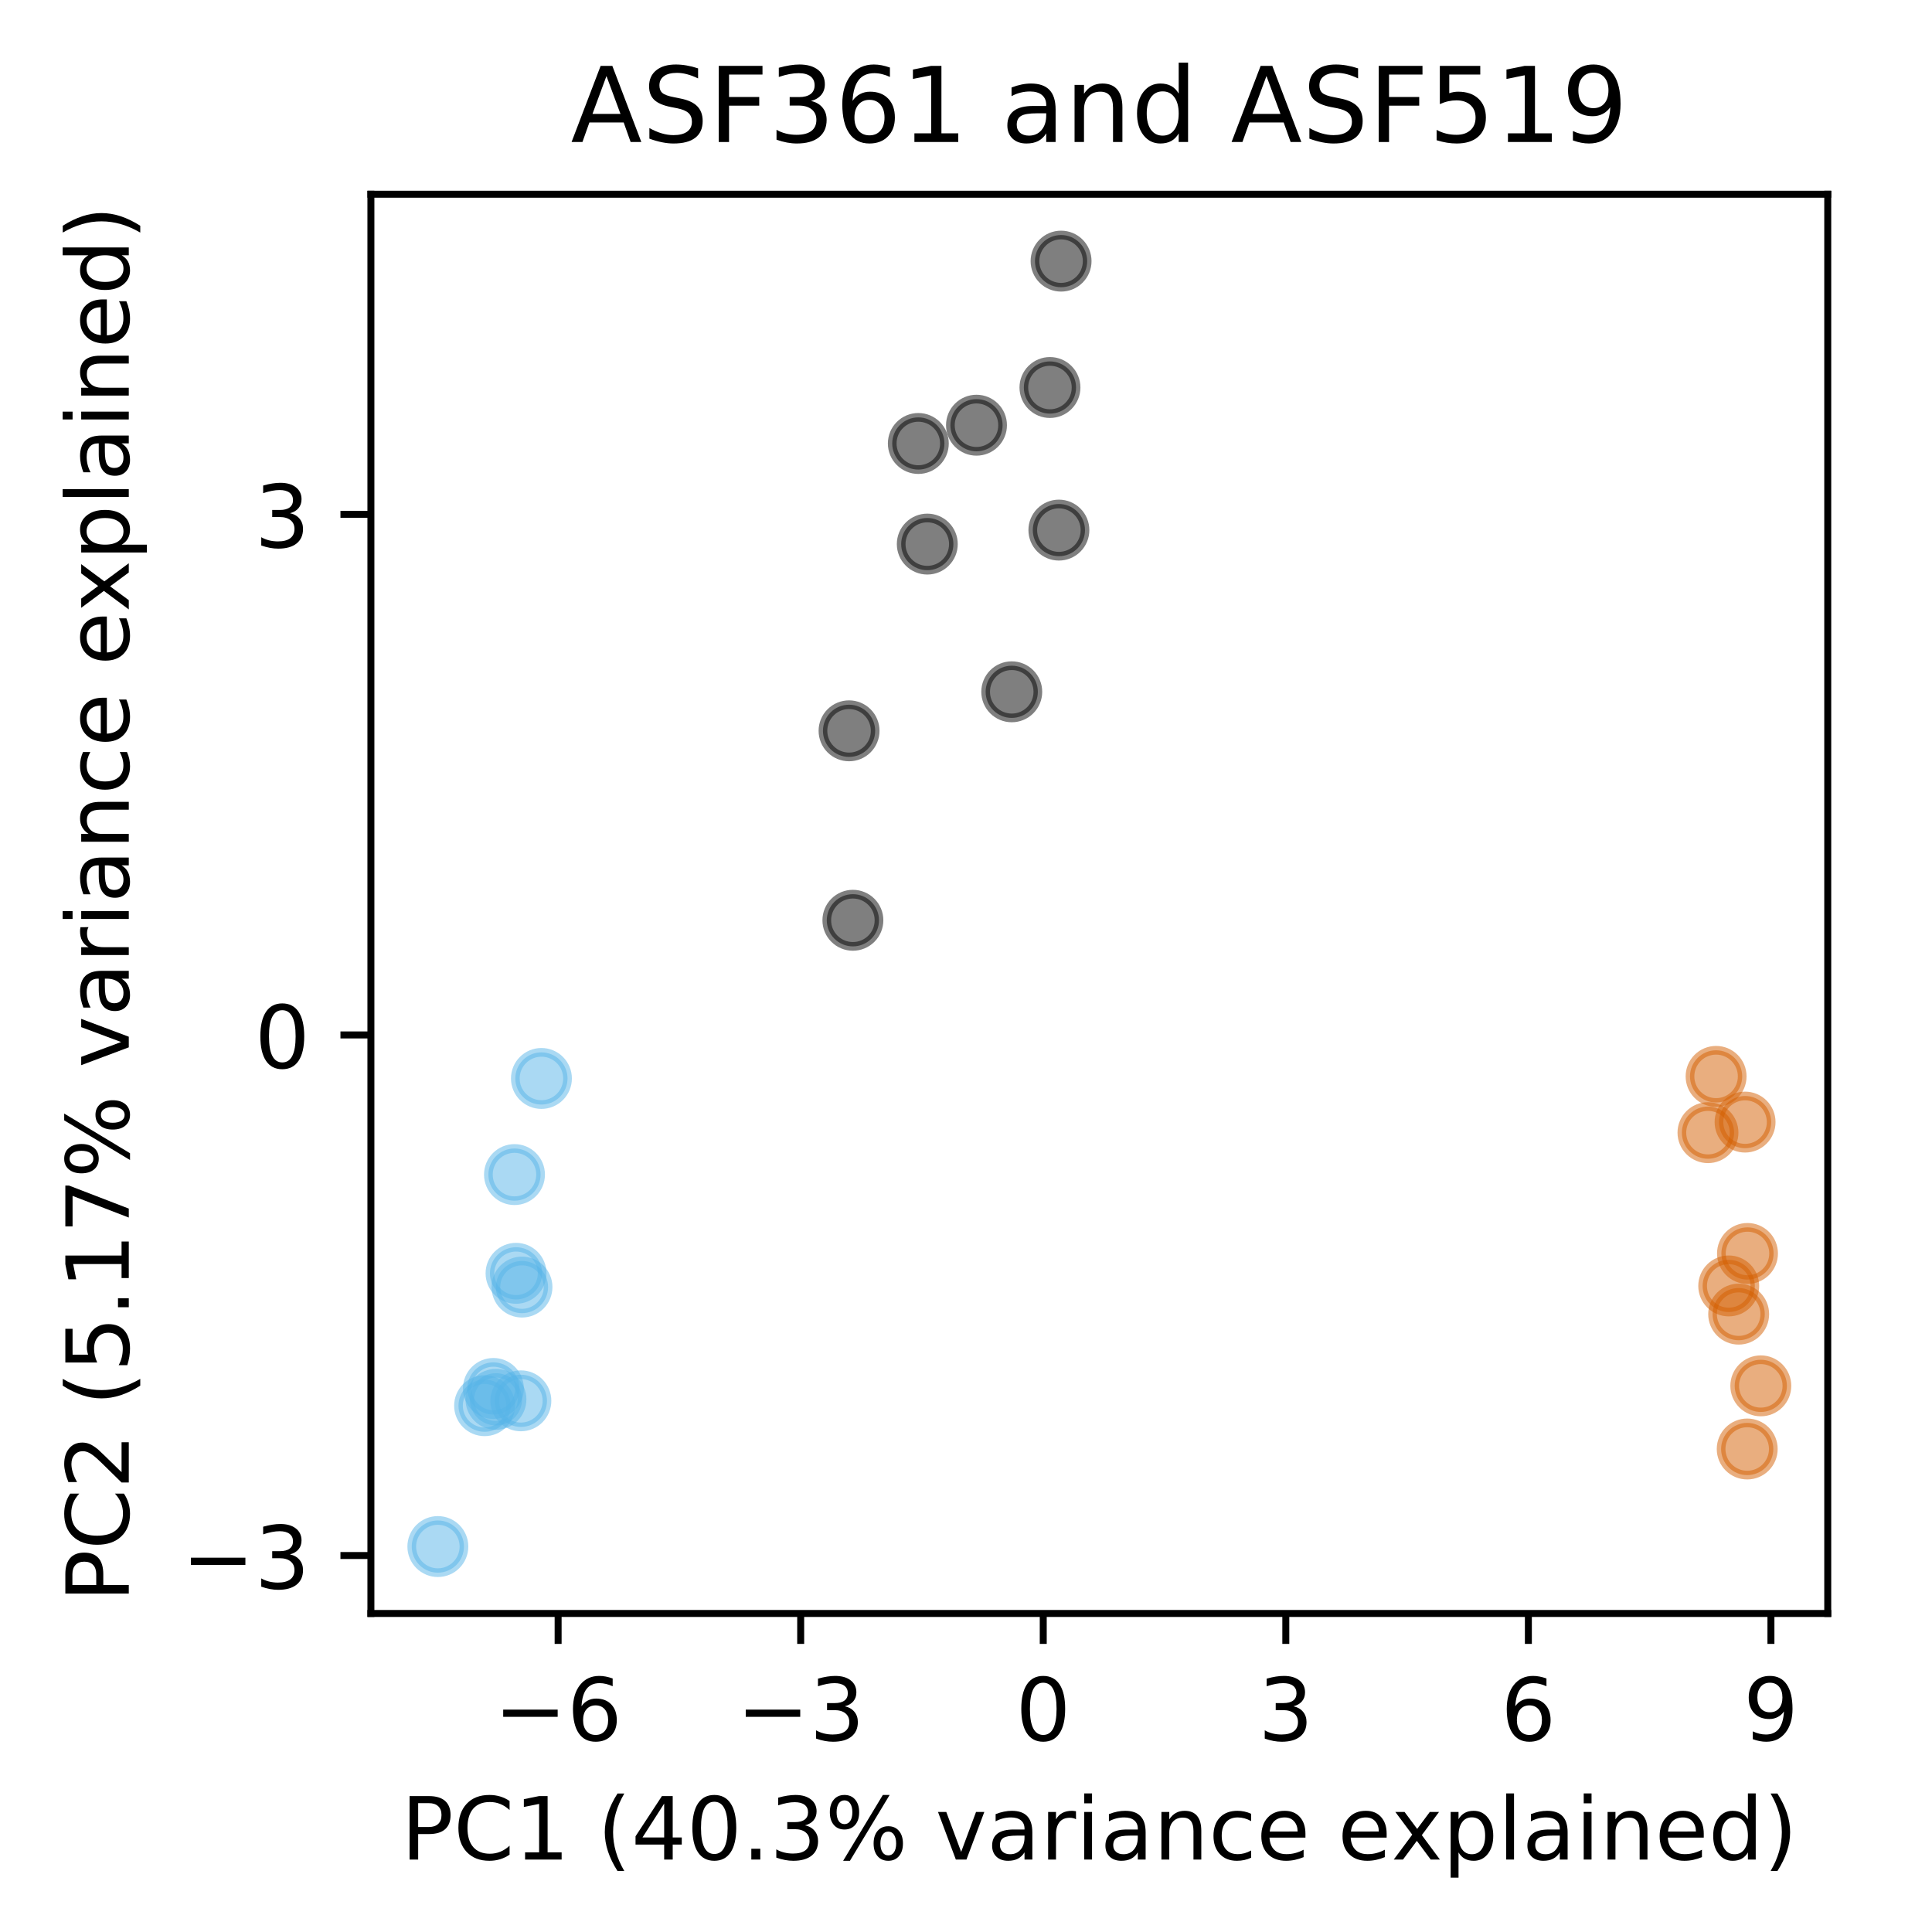
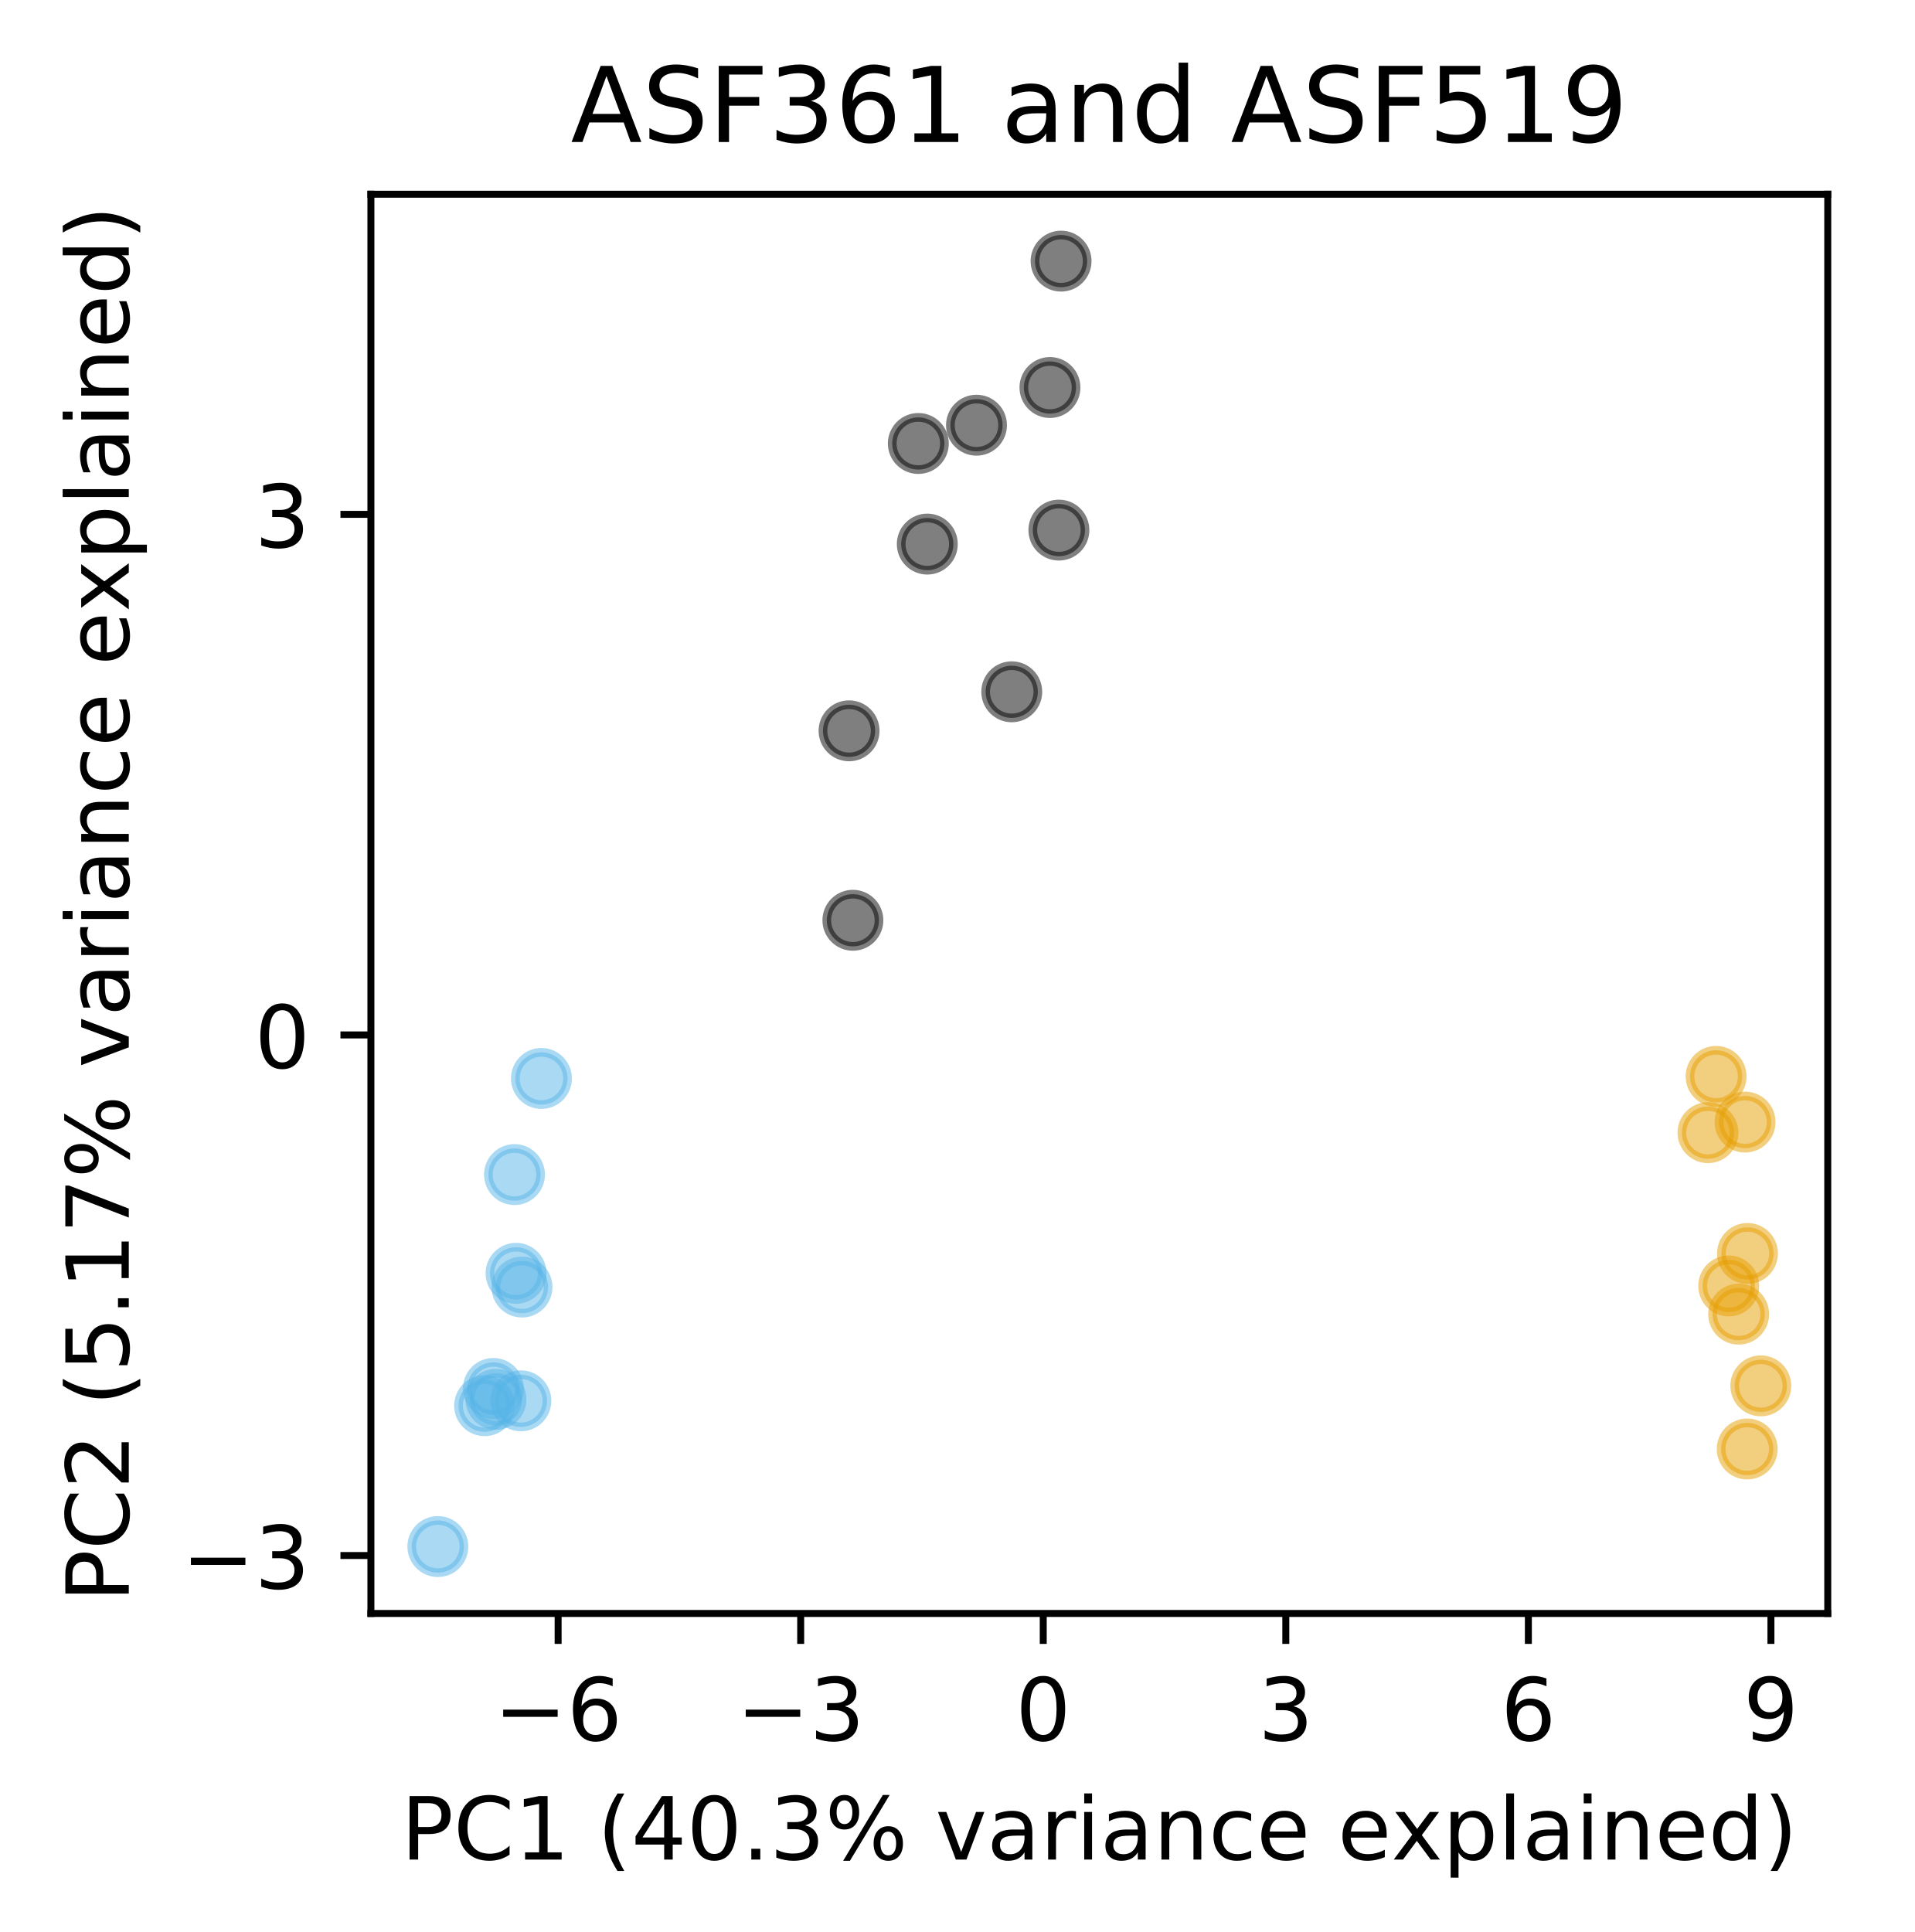
<svg xmlns="http://www.w3.org/2000/svg" xmlns:xlink="http://www.w3.org/1999/xlink" height="222pt" version="1.1" viewBox="0 0 220 222" width="220pt">
  <defs>
    <style type="text/css">
*{stroke-linecap:butt;stroke-linejoin:round;}
  </style>
  </defs>
  <g id="figure_1">
    <g id="patch_1">
      <path d="M 0 222.954  L 220.72 222.954  L 220.72 0  L 0 0  z " style="fill:#ffffff;" />
    </g>
    <g id="axes_1">
      <g id="patch_2">
        <path d="M 42.62 185.398  L 210.02 185.398  L 210.02 22.318  L 42.62 22.318  z " style="fill:#ffffff;" />
      </g>
      <g id="PathCollection_1">
        <defs>
-           <path d="M 0 3  C 0.796 3 1.559 2.684 2.121 2.121  C 2.684 1.559 3 0.796 3 0  C 3 -0.796 2.684 -1.559 2.121 -2.121  C 1.559 -2.684 0.796 -3 0 -3  C -0.796 -3 -1.559 -2.684 -2.121 -2.121  C -2.684 -1.559 -3 -0.796 -3 0  C -3 0.796 -2.684 1.559 -2.121 2.121  C -1.559 2.684 -0.796 3 0 3  z " id="C0_0_d2435acca8" />
+           <path d="M 0 3  C 0.796 3 1.559 2.684 2.121 2.121  C 2.684 1.559 3 0.796 3 0  C 3 -0.796 2.684 -1.559 2.121 -2.121  C 1.559 -2.684 0.796 -3 0 -3  C -0.796 -3 -1.559 -2.684 -2.121 -2.121  C -2.684 -1.559 -3 -0.796 -3 0  C -3 0.796 -2.684 1.559 -2.121 2.121  C -1.559 2.684 -0.796 3 0 3  z " id="C0_0_2eb6522d8c" />
        </defs>
-         <g clip-path="url(#pf83b87589d)">
-           <use style="fill:#56b4e9;fill-opacity:0.5;stroke:#56b4e9;stroke-opacity:0.5;" x="50.313" xlink:href="#C0_0_d2435acca8" y="177.71" />
-         </g>
-         <g clip-path="url(#pf83b87589d)">
-           <use style="fill:#d55e00;fill-opacity:0.5;stroke:#d55e00;stroke-opacity:0.5;" x="198.643" xlink:href="#C0_0_d2435acca8" y="147.762" />
-         </g>
-         <g clip-path="url(#pf83b87589d)">
-           <use style="fill:#d55e00;fill-opacity:0.5;stroke:#d55e00;stroke-opacity:0.5;" x="196.258" xlink:href="#C0_0_d2435acca8" y="130.15" />
-         </g>
-         <g clip-path="url(#pf83b87589d)">
-           <use style="fill-opacity:0.5;stroke:#000000;stroke-opacity:0.5;" x="106.552" xlink:href="#C0_0_d2435acca8" y="62.52" />
-         </g>
-         <g clip-path="url(#pf83b87589d)">
-           <use style="fill-opacity:0.5;stroke:#000000;stroke-opacity:0.5;" x="120.647" xlink:href="#C0_0_d2435acca8" y="44.528" />
-         </g>
-         <g clip-path="url(#pf83b87589d)">
-           <use style="fill:#56b4e9;fill-opacity:0.5;stroke:#56b4e9;stroke-opacity:0.5;" x="62.214" xlink:href="#C0_0_d2435acca8" y="123.922" />
-         </g>
-         <g clip-path="url(#pf83b87589d)">
-           <use style="fill:#56b4e9;fill-opacity:0.5;stroke:#56b4e9;stroke-opacity:0.5;" x="55.684" xlink:href="#C0_0_d2435acca8" y="161.523" />
-         </g>
-         <g clip-path="url(#pf83b87589d)">
-           <use style="fill-opacity:0.5;stroke:#000000;stroke-opacity:0.5;" x="112.205" xlink:href="#C0_0_d2435acca8" y="48.859" />
-         </g>
-         <g clip-path="url(#pf83b87589d)">
-           <use style="fill:#56b4e9;fill-opacity:0.5;stroke:#56b4e9;stroke-opacity:0.5;" x="56.696" xlink:href="#C0_0_d2435acca8" y="159.543" />
-         </g>
-         <g clip-path="url(#pf83b87589d)">
-           <use style="fill:#d55e00;fill-opacity:0.5;stroke:#d55e00;stroke-opacity:0.5;" x="200.521" xlink:href="#C0_0_d2435acca8" y="128.936" />
-         </g>
-         <g clip-path="url(#pf83b87589d)">
-           <use style="fill-opacity:0.5;stroke:#000000;stroke-opacity:0.5;" x="98.003" xlink:href="#C0_0_d2435acca8" y="105.746" />
-         </g>
-         <g clip-path="url(#pf83b87589d)">
-           <use style="fill-opacity:0.5;stroke:#000000;stroke-opacity:0.5;" x="97.563" xlink:href="#C0_0_d2435acca8" y="83.976" />
-         </g>
-         <g clip-path="url(#pf83b87589d)">
-           <use style="fill:#d55e00;fill-opacity:0.5;stroke:#d55e00;stroke-opacity:0.5;" x="202.328" xlink:href="#C0_0_d2435acca8" y="159.244" />
-         </g>
-         <g clip-path="url(#pf83b87589d)">
-           <use style="fill:#56b4e9;fill-opacity:0.5;stroke:#56b4e9;stroke-opacity:0.5;" x="59.852" xlink:href="#C0_0_d2435acca8" y="160.964" />
-         </g>
-         <g clip-path="url(#pf83b87589d)">
-           <use style="fill:#d55e00;fill-opacity:0.5;stroke:#d55e00;stroke-opacity:0.5;" x="199.785" xlink:href="#C0_0_d2435acca8" y="151.003" />
-         </g>
-         <g clip-path="url(#pf83b87589d)">
-           <use style="fill-opacity:0.5;stroke:#000000;stroke-opacity:0.5;" x="116.257" xlink:href="#C0_0_d2435acca8" y="79.493" />
-         </g>
-         <g clip-path="url(#pf83b87589d)">
-           <use style="fill:#56b4e9;fill-opacity:0.5;stroke:#56b4e9;stroke-opacity:0.5;" x="59.297" xlink:href="#C0_0_d2435acca8" y="146.313" />
-         </g>
-         <g clip-path="url(#pf83b87589d)">
-           <use style="fill:#d55e00;fill-opacity:0.5;stroke:#d55e00;stroke-opacity:0.5;" x="200.799" xlink:href="#C0_0_d2435acca8" y="144.032" />
-         </g>
-         <g clip-path="url(#pf83b87589d)">
-           <use style="fill:#56b4e9;fill-opacity:0.5;stroke:#56b4e9;stroke-opacity:0.5;" x="59.979" xlink:href="#C0_0_d2435acca8" y="147.893" />
-         </g>
-         <g clip-path="url(#pf83b87589d)">
-           <use style="fill:#d55e00;fill-opacity:0.5;stroke:#d55e00;stroke-opacity:0.5;" x="200.767" xlink:href="#C0_0_d2435acca8" y="166.5" />
-         </g>
-         <g clip-path="url(#pf83b87589d)">
-           <use style="fill:#56b4e9;fill-opacity:0.5;stroke:#56b4e9;stroke-opacity:0.5;" x="59.118" xlink:href="#C0_0_d2435acca8" y="134.968" />
-         </g>
-         <g clip-path="url(#pf83b87589d)">
-           <use style="fill-opacity:0.5;stroke:#000000;stroke-opacity:0.5;" x="121.674" xlink:href="#C0_0_d2435acca8" y="60.912" />
-         </g>
-         <g clip-path="url(#pf83b87589d)">
-           <use style="fill:#56b4e9;fill-opacity:0.5;stroke:#56b4e9;stroke-opacity:0.5;" x="56.989" xlink:href="#C0_0_d2435acca8" y="160.793" />
-         </g>
-         <g clip-path="url(#pf83b87589d)">
-           <use style="fill-opacity:0.5;stroke:#000000;stroke-opacity:0.5;" x="105.522" xlink:href="#C0_0_d2435acca8" y="50.959" />
-         </g>
-         <g clip-path="url(#pf83b87589d)">
-           <use style="fill-opacity:0.5;stroke:#000000;stroke-opacity:0.5;" x="121.925" xlink:href="#C0_0_d2435acca8" y="30.006" />
-         </g>
-         <g clip-path="url(#pf83b87589d)">
-           <use style="fill:#d55e00;fill-opacity:0.5;stroke:#d55e00;stroke-opacity:0.5;" x="197.191" xlink:href="#C0_0_d2435acca8" y="123.684" />
+         <g clip-path="url(#p1b3d64ef85)">
+           <use style="fill:#56b4e9;fill-opacity:0.5;stroke:#56b4e9;stroke-opacity:0.5;" x="50.313" xlink:href="#C0_0_2eb6522d8c" y="177.71" />
+         </g>
+         <g clip-path="url(#p1b3d64ef85)">
+           <use style="fill:#e69f00;fill-opacity:0.5;stroke:#e69f00;stroke-opacity:0.5;" x="198.643" xlink:href="#C0_0_2eb6522d8c" y="147.762" />
+         </g>
+         <g clip-path="url(#p1b3d64ef85)">
+           <use style="fill:#e69f00;fill-opacity:0.5;stroke:#e69f00;stroke-opacity:0.5;" x="196.258" xlink:href="#C0_0_2eb6522d8c" y="130.15" />
+         </g>
+         <g clip-path="url(#p1b3d64ef85)">
+           <use style="fill-opacity:0.5;stroke:#000000;stroke-opacity:0.5;" x="106.552" xlink:href="#C0_0_2eb6522d8c" y="62.52" />
+         </g>
+         <g clip-path="url(#p1b3d64ef85)">
+           <use style="fill-opacity:0.5;stroke:#000000;stroke-opacity:0.5;" x="120.647" xlink:href="#C0_0_2eb6522d8c" y="44.528" />
+         </g>
+         <g clip-path="url(#p1b3d64ef85)">
+           <use style="fill:#56b4e9;fill-opacity:0.5;stroke:#56b4e9;stroke-opacity:0.5;" x="62.214" xlink:href="#C0_0_2eb6522d8c" y="123.922" />
+         </g>
+         <g clip-path="url(#p1b3d64ef85)">
+           <use style="fill:#56b4e9;fill-opacity:0.5;stroke:#56b4e9;stroke-opacity:0.5;" x="55.684" xlink:href="#C0_0_2eb6522d8c" y="161.523" />
+         </g>
+         <g clip-path="url(#p1b3d64ef85)">
+           <use style="fill-opacity:0.5;stroke:#000000;stroke-opacity:0.5;" x="112.205" xlink:href="#C0_0_2eb6522d8c" y="48.859" />
+         </g>
+         <g clip-path="url(#p1b3d64ef85)">
+           <use style="fill:#56b4e9;fill-opacity:0.5;stroke:#56b4e9;stroke-opacity:0.5;" x="56.696" xlink:href="#C0_0_2eb6522d8c" y="159.543" />
+         </g>
+         <g clip-path="url(#p1b3d64ef85)">
+           <use style="fill:#e69f00;fill-opacity:0.5;stroke:#e69f00;stroke-opacity:0.5;" x="200.521" xlink:href="#C0_0_2eb6522d8c" y="128.936" />
+         </g>
+         <g clip-path="url(#p1b3d64ef85)">
+           <use style="fill-opacity:0.5;stroke:#000000;stroke-opacity:0.5;" x="98.003" xlink:href="#C0_0_2eb6522d8c" y="105.746" />
+         </g>
+         <g clip-path="url(#p1b3d64ef85)">
+           <use style="fill-opacity:0.5;stroke:#000000;stroke-opacity:0.5;" x="97.563" xlink:href="#C0_0_2eb6522d8c" y="83.976" />
+         </g>
+         <g clip-path="url(#p1b3d64ef85)">
+           <use style="fill:#e69f00;fill-opacity:0.5;stroke:#e69f00;stroke-opacity:0.5;" x="202.328" xlink:href="#C0_0_2eb6522d8c" y="159.244" />
+         </g>
+         <g clip-path="url(#p1b3d64ef85)">
+           <use style="fill:#56b4e9;fill-opacity:0.5;stroke:#56b4e9;stroke-opacity:0.5;" x="59.852" xlink:href="#C0_0_2eb6522d8c" y="160.964" />
+         </g>
+         <g clip-path="url(#p1b3d64ef85)">
+           <use style="fill:#e69f00;fill-opacity:0.5;stroke:#e69f00;stroke-opacity:0.5;" x="199.785" xlink:href="#C0_0_2eb6522d8c" y="151.003" />
+         </g>
+         <g clip-path="url(#p1b3d64ef85)">
+           <use style="fill-opacity:0.5;stroke:#000000;stroke-opacity:0.5;" x="116.257" xlink:href="#C0_0_2eb6522d8c" y="79.493" />
+         </g>
+         <g clip-path="url(#p1b3d64ef85)">
+           <use style="fill:#56b4e9;fill-opacity:0.5;stroke:#56b4e9;stroke-opacity:0.5;" x="59.297" xlink:href="#C0_0_2eb6522d8c" y="146.313" />
+         </g>
+         <g clip-path="url(#p1b3d64ef85)">
+           <use style="fill:#e69f00;fill-opacity:0.5;stroke:#e69f00;stroke-opacity:0.5;" x="200.799" xlink:href="#C0_0_2eb6522d8c" y="144.032" />
+         </g>
+         <g clip-path="url(#p1b3d64ef85)">
+           <use style="fill:#56b4e9;fill-opacity:0.5;stroke:#56b4e9;stroke-opacity:0.5;" x="59.979" xlink:href="#C0_0_2eb6522d8c" y="147.893" />
+         </g>
+         <g clip-path="url(#p1b3d64ef85)">
+           <use style="fill:#e69f00;fill-opacity:0.5;stroke:#e69f00;stroke-opacity:0.5;" x="200.767" xlink:href="#C0_0_2eb6522d8c" y="166.5" />
+         </g>
+         <g clip-path="url(#p1b3d64ef85)">
+           <use style="fill:#56b4e9;fill-opacity:0.5;stroke:#56b4e9;stroke-opacity:0.5;" x="59.118" xlink:href="#C0_0_2eb6522d8c" y="134.968" />
+         </g>
+         <g clip-path="url(#p1b3d64ef85)">
+           <use style="fill-opacity:0.5;stroke:#000000;stroke-opacity:0.5;" x="121.674" xlink:href="#C0_0_2eb6522d8c" y="60.912" />
+         </g>
+         <g clip-path="url(#p1b3d64ef85)">
+           <use style="fill:#56b4e9;fill-opacity:0.5;stroke:#56b4e9;stroke-opacity:0.5;" x="56.989" xlink:href="#C0_0_2eb6522d8c" y="160.793" />
+         </g>
+         <g clip-path="url(#p1b3d64ef85)">
+           <use style="fill-opacity:0.5;stroke:#000000;stroke-opacity:0.5;" x="105.522" xlink:href="#C0_0_2eb6522d8c" y="50.959" />
+         </g>
+         <g clip-path="url(#p1b3d64ef85)">
+           <use style="fill-opacity:0.5;stroke:#000000;stroke-opacity:0.5;" x="121.925" xlink:href="#C0_0_2eb6522d8c" y="30.006" />
+         </g>
+         <g clip-path="url(#p1b3d64ef85)">
+           <use style="fill:#e69f00;fill-opacity:0.5;stroke:#e69f00;stroke-opacity:0.5;" x="197.191" xlink:href="#C0_0_2eb6522d8c" y="123.684" />
        </g>
      </g>
      <g id="matplotlib.axis_1">
        <g id="xtick_1">
          <g id="line2d_1">
            <defs>
-               <path d="M 0 0  L 0 3.5  " id="m0d11c0dd01" style="stroke:#000000;stroke-width:0.8;" />
-             </defs>
-             <g>
-               <use style="stroke:#000000;stroke-width:0.8;" x="64.132" xlink:href="#m0d11c0dd01" y="185.398" />
+               <path d="M 0 0  L 0 3.5  " id="mc179b137c0" style="stroke:#000000;stroke-width:0.8;" />
+             </defs>
+             <g>
+               <use style="stroke:#000000;stroke-width:0.8;" x="64.132" xlink:href="#mc179b137c0" y="185.398" />
            </g>
          </g>
          <g id="text_1">
            <defs>
              <path d="M 10.594 35.5  L 73.188 35.5  L 73.188 27.203  L 10.594 27.203  z " id="DejaVuSans-2212" />
              <path d="M 33.016 40.375  Q 26.375 40.375 22.484 35.828  Q 18.609 31.297 18.609 23.391  Q 18.609 15.531 22.484 10.953  Q 26.375 6.391 33.016 6.391  Q 39.656 6.391 43.531 10.953  Q 47.406 15.531 47.406 23.391  Q 47.406 31.297 43.531 35.828  Q 39.656 40.375 33.016 40.375  z M 52.594 71.297  L 52.594 62.312  Q 48.875 64.062 45.094 64.984  Q 41.312 65.922 37.594 65.922  Q 27.828 65.922 22.672 59.328  Q 17.531 52.734 16.797 39.406  Q 19.672 43.656 24.016 45.922  Q 28.375 48.188 33.594 48.188  Q 44.578 48.188 50.953 41.516  Q 57.328 34.859 57.328 23.391  Q 57.328 12.156 50.688 5.359  Q 44.047 -1.422 33.016 -1.422  Q 20.359 -1.422 13.672 8.266  Q 6.984 17.969 6.984 36.375  Q 6.984 53.656 15.188 63.938  Q 23.391 74.219 37.203 74.219  Q 40.922 74.219 44.703 73.484  Q 48.484 72.75 52.594 71.297  z " id="DejaVuSans-36" />
            </defs>
            <g transform="translate(56.76103 199.9966)scale(0.1 -0.1)">
              <use xlink:href="#DejaVuSans-2212" />
              <use x="83.789" xlink:href="#DejaVuSans-36" />
            </g>
          </g>
        </g>
        <g id="xtick_2">
          <g id="line2d_2">
            <g>
-               <use style="stroke:#000000;stroke-width:0.8;" x="92.004" xlink:href="#m0d11c0dd01" y="185.398" />
+               <use style="stroke:#000000;stroke-width:0.8;" x="92.004" xlink:href="#mc179b137c0" y="185.398" />
            </g>
          </g>
          <g id="text_2">
            <defs>
              <path d="M 40.578 39.312  Q 47.656 37.797 51.625 33  Q 55.609 28.219 55.609 21.188  Q 55.609 10.406 48.188 4.484  Q 40.766 -1.422 27.094 -1.422  Q 22.516 -1.422 17.656 -0.516  Q 12.797 0.391 7.625 2.203  L 7.625 11.719  Q 11.719 9.328 16.594 8.109  Q 21.484 6.891 26.812 6.891  Q 36.078 6.891 40.938 10.547  Q 45.797 14.203 45.797 21.188  Q 45.797 27.641 41.281 31.266  Q 36.766 34.906 28.719 34.906  L 20.219 34.906  L 20.219 43.016  L 29.109 43.016  Q 36.375 43.016 40.234 45.922  Q 44.094 48.828 44.094 54.297  Q 44.094 59.906 40.109 62.906  Q 36.141 65.922 28.719 65.922  Q 24.656 65.922 20.016 65.031  Q 15.375 64.156 9.812 62.312  L 9.812 71.094  Q 15.438 72.656 20.344 73.438  Q 25.25 74.219 29.594 74.219  Q 40.828 74.219 47.359 69.109  Q 53.906 64.016 53.906 55.328  Q 53.906 49.266 50.438 45.094  Q 46.969 40.922 40.578 39.312  z " id="DejaVuSans-33" />
            </defs>
            <g transform="translate(84.63307 199.9966)scale(0.1 -0.1)">
              <use xlink:href="#DejaVuSans-2212" />
              <use x="83.789" xlink:href="#DejaVuSans-33" />
            </g>
          </g>
        </g>
        <g id="xtick_3">
          <g id="line2d_3">
            <g>
-               <use style="stroke:#000000;stroke-width:0.8;" x="119.876" xlink:href="#m0d11c0dd01" y="185.398" />
+               <use style="stroke:#000000;stroke-width:0.8;" x="119.876" xlink:href="#mc179b137c0" y="185.398" />
            </g>
          </g>
          <g id="text_3">
            <defs>
              <path d="M 31.781 66.406  Q 24.172 66.406 20.328 58.906  Q 16.5 51.422 16.5 36.375  Q 16.5 21.391 20.328 13.891  Q 24.172 6.391 31.781 6.391  Q 39.453 6.391 43.281 13.891  Q 47.125 21.391 47.125 36.375  Q 47.125 51.422 43.281 58.906  Q 39.453 66.406 31.781 66.406  z M 31.781 74.219  Q 44.047 74.219 50.516 64.516  Q 56.984 54.828 56.984 36.375  Q 56.984 17.969 50.516 8.266  Q 44.047 -1.422 31.781 -1.422  Q 19.531 -1.422 13.062 8.266  Q 6.594 17.969 6.594 36.375  Q 6.594 54.828 13.062 64.516  Q 19.531 74.219 31.781 74.219  z " id="DejaVuSans-30" />
            </defs>
            <g transform="translate(116.695 199.9966)scale(0.1 -0.1)">
              <use xlink:href="#DejaVuSans-30" />
            </g>
          </g>
        </g>
        <g id="xtick_4">
          <g id="line2d_4">
            <g>
-               <use style="stroke:#000000;stroke-width:0.8;" x="147.748" xlink:href="#m0d11c0dd01" y="185.398" />
+               <use style="stroke:#000000;stroke-width:0.8;" x="147.748" xlink:href="#mc179b137c0" y="185.398" />
            </g>
          </g>
          <g id="text_4">
            <g transform="translate(144.567 199.9966)scale(0.1 -0.1)">
              <use xlink:href="#DejaVuSans-33" />
            </g>
          </g>
        </g>
        <g id="xtick_5">
          <g id="line2d_5">
            <g>
-               <use style="stroke:#000000;stroke-width:0.8;" x="175.62" xlink:href="#m0d11c0dd01" y="185.398" />
+               <use style="stroke:#000000;stroke-width:0.8;" x="175.62" xlink:href="#mc179b137c0" y="185.398" />
            </g>
          </g>
          <g id="text_5">
            <g transform="translate(172.439 199.9966)scale(0.1 -0.1)">
              <use xlink:href="#DejaVuSans-36" />
            </g>
          </g>
        </g>
        <g id="xtick_6">
          <g id="line2d_6">
            <g>
-               <use style="stroke:#000000;stroke-width:0.8;" x="203.492" xlink:href="#m0d11c0dd01" y="185.398" />
+               <use style="stroke:#000000;stroke-width:0.8;" x="203.492" xlink:href="#mc179b137c0" y="185.398" />
            </g>
          </g>
          <g id="text_6">
            <defs>
              <path d="M 10.984 1.516  L 10.984 10.5  Q 14.703 8.734 18.5 7.812  Q 22.312 6.891 25.984 6.891  Q 35.75 6.891 40.891 13.453  Q 46.047 20.016 46.781 33.406  Q 43.953 29.203 39.594 26.953  Q 35.25 24.703 29.984 24.703  Q 19.047 24.703 12.672 31.312  Q 6.297 37.938 6.297 49.422  Q 6.297 60.641 12.938 67.422  Q 19.578 74.219 30.609 74.219  Q 43.266 74.219 49.922 64.516  Q 56.594 54.828 56.594 36.375  Q 56.594 19.141 48.406 8.859  Q 40.234 -1.422 26.422 -1.422  Q 22.703 -1.422 18.891 -0.688  Q 15.094 0.047 10.984 1.516  z M 30.609 32.422  Q 37.25 32.422 41.125 36.953  Q 45.016 41.5 45.016 49.422  Q 45.016 57.281 41.125 61.844  Q 37.25 66.406 30.609 66.406  Q 23.969 66.406 20.094 61.844  Q 16.219 57.281 16.219 49.422  Q 16.219 41.5 20.094 36.953  Q 23.969 32.422 30.609 32.422  z " id="DejaVuSans-39" />
            </defs>
            <g transform="translate(200.3111 199.9966)scale(0.1 -0.1)">
              <use xlink:href="#DejaVuSans-39" />
            </g>
          </g>
        </g>
        <g id="text_7">
          <defs>
            <path d="M 19.672 64.797  L 19.672 37.406  L 32.078 37.406  Q 38.969 37.406 42.719 40.969  Q 46.484 44.531 46.484 51.125  Q 46.484 57.672 42.719 61.234  Q 38.969 64.797 32.078 64.797  z M 9.812 72.906  L 32.078 72.906  Q 44.344 72.906 50.609 67.359  Q 56.891 61.812 56.891 51.125  Q 56.891 40.328 50.609 34.812  Q 44.344 29.297 32.078 29.297  L 19.672 29.297  L 19.672 0  L 9.812 0  z " id="DejaVuSans-50" />
            <path d="M 64.406 67.281  L 64.406 56.891  Q 59.422 61.531 53.781 63.812  Q 48.141 66.109 41.797 66.109  Q 29.297 66.109 22.656 58.469  Q 16.016 50.828 16.016 36.375  Q 16.016 21.969 22.656 14.328  Q 29.297 6.688 41.797 6.688  Q 48.141 6.688 53.781 8.984  Q 59.422 11.281 64.406 15.922  L 64.406 5.609  Q 59.234 2.094 53.438 0.328  Q 47.656 -1.422 41.219 -1.422  Q 24.656 -1.422 15.125 8.703  Q 5.609 18.844 5.609 36.375  Q 5.609 53.953 15.125 64.078  Q 24.656 74.219 41.219 74.219  Q 47.75 74.219 53.531 72.484  Q 59.328 70.75 64.406 67.281  z " id="DejaVuSans-43" />
            <path d="M 12.406 8.297  L 28.516 8.297  L 28.516 63.922  L 10.984 60.406  L 10.984 69.391  L 28.422 72.906  L 38.281 72.906  L 38.281 8.297  L 54.391 8.297  L 54.391 0  L 12.406 0  z " id="DejaVuSans-31" />
            <path id="DejaVuSans-20" />
            <path d="M 31 75.875  Q 24.469 64.656 21.281 53.656  Q 18.109 42.672 18.109 31.391  Q 18.109 20.125 21.312 9.062  Q 24.516 -2 31 -13.188  L 23.188 -13.188  Q 15.875 -1.703 12.234 9.375  Q 8.594 20.453 8.594 31.391  Q 8.594 42.281 12.203 53.312  Q 15.828 64.359 23.188 75.875  z " id="DejaVuSans-28" />
            <path d="M 37.797 64.312  L 12.891 25.391  L 37.797 25.391  z M 35.203 72.906  L 47.609 72.906  L 47.609 25.391  L 58.016 25.391  L 58.016 17.188  L 47.609 17.188  L 47.609 0  L 37.797 0  L 37.797 17.188  L 4.891 17.188  L 4.891 26.703  z " id="DejaVuSans-34" />
            <path d="M 10.688 12.406  L 21 12.406  L 21 0  L 10.688 0  z " id="DejaVuSans-2e" />
            <path d="M 72.703 32.078  Q 68.453 32.078 66.031 28.469  Q 63.625 24.859 63.625 18.406  Q 63.625 12.062 66.031 8.422  Q 68.453 4.781 72.703 4.781  Q 76.859 4.781 79.266 8.422  Q 81.688 12.062 81.688 18.406  Q 81.688 24.812 79.266 28.438  Q 76.859 32.078 72.703 32.078  z M 72.703 38.281  Q 80.422 38.281 84.953 32.906  Q 89.5 27.547 89.5 18.406  Q 89.5 9.281 84.938 3.922  Q 80.375 -1.422 72.703 -1.422  Q 64.891 -1.422 60.344 3.922  Q 55.812 9.281 55.812 18.406  Q 55.812 27.594 60.375 32.938  Q 64.938 38.281 72.703 38.281  z M 22.312 68.016  Q 18.109 68.016 15.688 64.375  Q 13.281 60.75 13.281 54.391  Q 13.281 47.953 15.672 44.328  Q 18.062 40.719 22.312 40.719  Q 26.562 40.719 28.969 44.328  Q 31.391 47.953 31.391 54.391  Q 31.391 60.688 28.953 64.344  Q 26.516 68.016 22.312 68.016  z M 66.406 74.219  L 74.219 74.219  L 28.609 -1.422  L 20.797 -1.422  z M 22.312 74.219  Q 30.031 74.219 34.609 68.875  Q 39.203 63.531 39.203 54.391  Q 39.203 45.172 34.641 39.844  Q 30.078 34.516 22.312 34.516  Q 14.547 34.516 10.031 39.859  Q 5.516 45.219 5.516 54.391  Q 5.516 63.484 10.047 68.844  Q 14.594 74.219 22.312 74.219  z " id="DejaVuSans-25" />
            <path d="M 2.984 54.688  L 12.5 54.688  L 29.594 8.797  L 46.688 54.688  L 56.203 54.688  L 35.688 0  L 23.484 0  z " id="DejaVuSans-76" />
            <path d="M 34.281 27.484  Q 23.391 27.484 19.188 25  Q 14.984 22.516 14.984 16.5  Q 14.984 11.719 18.141 8.906  Q 21.297 6.109 26.703 6.109  Q 34.188 6.109 38.703 11.406  Q 43.219 16.703 43.219 25.484  L 43.219 27.484  z M 52.203 31.203  L 52.203 0  L 43.219 0  L 43.219 8.297  Q 40.141 3.328 35.547 0.953  Q 30.953 -1.422 24.312 -1.422  Q 15.922 -1.422 10.953 3.297  Q 6 8.016 6 15.922  Q 6 25.141 12.172 29.828  Q 18.359 34.516 30.609 34.516  L 43.219 34.516  L 43.219 35.406  Q 43.219 41.609 39.141 45  Q 35.062 48.391 27.688 48.391  Q 23 48.391 18.547 47.266  Q 14.109 46.141 10.016 43.891  L 10.016 52.203  Q 14.938 54.109 19.578 55.047  Q 24.219 56 28.609 56  Q 40.484 56 46.344 49.844  Q 52.203 43.703 52.203 31.203  z " id="DejaVuSans-61" />
            <path d="M 41.109 46.297  Q 39.594 47.172 37.812 47.578  Q 36.031 48 33.891 48  Q 26.266 48 22.188 43.047  Q 18.109 38.094 18.109 28.812  L 18.109 0  L 9.078 0  L 9.078 54.688  L 18.109 54.688  L 18.109 46.188  Q 20.953 51.172 25.484 53.578  Q 30.031 56 36.531 56  Q 37.453 56 38.578 55.875  Q 39.703 55.766 41.062 55.516  z " id="DejaVuSans-72" />
            <path d="M 9.422 54.688  L 18.406 54.688  L 18.406 0  L 9.422 0  z M 9.422 75.984  L 18.406 75.984  L 18.406 64.594  L 9.422 64.594  z " id="DejaVuSans-69" />
            <path d="M 54.891 33.016  L 54.891 0  L 45.906 0  L 45.906 32.719  Q 45.906 40.484 42.875 44.328  Q 39.844 48.188 33.797 48.188  Q 26.516 48.188 22.312 43.547  Q 18.109 38.922 18.109 30.906  L 18.109 0  L 9.078 0  L 9.078 54.688  L 18.109 54.688  L 18.109 46.188  Q 21.344 51.125 25.703 53.562  Q 30.078 56 35.797 56  Q 45.219 56 50.047 50.172  Q 54.891 44.344 54.891 33.016  z " id="DejaVuSans-6e" />
            <path d="M 48.781 52.594  L 48.781 44.188  Q 44.969 46.297 41.141 47.344  Q 37.312 48.391 33.406 48.391  Q 24.656 48.391 19.812 42.844  Q 14.984 37.312 14.984 27.297  Q 14.984 17.281 19.812 11.734  Q 24.656 6.203 33.406 6.203  Q 37.312 6.203 41.141 7.25  Q 44.969 8.297 48.781 10.406  L 48.781 2.094  Q 45.016 0.344 40.984 -0.531  Q 36.969 -1.422 32.422 -1.422  Q 20.062 -1.422 12.781 6.344  Q 5.516 14.109 5.516 27.297  Q 5.516 40.672 12.859 48.328  Q 20.219 56 33.016 56  Q 37.156 56 41.109 55.141  Q 45.062 54.297 48.781 52.594  z " id="DejaVuSans-63" />
            <path d="M 56.203 29.594  L 56.203 25.203  L 14.891 25.203  Q 15.484 15.922 20.484 11.062  Q 25.484 6.203 34.422 6.203  Q 39.594 6.203 44.453 7.469  Q 49.312 8.734 54.109 11.281  L 54.109 2.781  Q 49.266 0.734 44.188 -0.344  Q 39.109 -1.422 33.891 -1.422  Q 20.797 -1.422 13.156 6.188  Q 5.516 13.812 5.516 26.812  Q 5.516 40.234 12.766 48.109  Q 20.016 56 32.328 56  Q 43.359 56 49.781 48.891  Q 56.203 41.797 56.203 29.594  z M 47.219 32.234  Q 47.125 39.594 43.094 43.984  Q 39.062 48.391 32.422 48.391  Q 24.906 48.391 20.391 44.141  Q 15.875 39.891 15.188 32.172  z " id="DejaVuSans-65" />
            <path d="M 54.891 54.688  L 35.109 28.078  L 55.906 0  L 45.312 0  L 29.391 21.484  L 13.484 0  L 2.875 0  L 24.125 28.609  L 4.688 54.688  L 15.281 54.688  L 29.781 35.203  L 44.281 54.688  z " id="DejaVuSans-78" />
            <path d="M 18.109 8.203  L 18.109 -20.797  L 9.078 -20.797  L 9.078 54.688  L 18.109 54.688  L 18.109 46.391  Q 20.953 51.266 25.266 53.625  Q 29.594 56 35.594 56  Q 45.562 56 51.781 48.094  Q 58.016 40.188 58.016 27.297  Q 58.016 14.406 51.781 6.484  Q 45.562 -1.422 35.594 -1.422  Q 29.594 -1.422 25.266 0.953  Q 20.953 3.328 18.109 8.203  z M 48.688 27.297  Q 48.688 37.203 44.609 42.844  Q 40.531 48.484 33.406 48.484  Q 26.266 48.484 22.188 42.844  Q 18.109 37.203 18.109 27.297  Q 18.109 17.391 22.188 11.75  Q 26.266 6.109 33.406 6.109  Q 40.531 6.109 44.609 11.75  Q 48.688 17.391 48.688 27.297  z " id="DejaVuSans-70" />
            <path d="M 9.422 75.984  L 18.406 75.984  L 18.406 0  L 9.422 0  z " id="DejaVuSans-6c" />
            <path d="M 45.406 46.391  L 45.406 75.984  L 54.391 75.984  L 54.391 0  L 45.406 0  L 45.406 8.203  Q 42.578 3.328 38.25 0.953  Q 33.938 -1.422 27.875 -1.422  Q 17.969 -1.422 11.734 6.484  Q 5.516 14.406 5.516 27.297  Q 5.516 40.188 11.734 48.094  Q 17.969 56 27.875 56  Q 33.938 56 38.25 53.625  Q 42.578 51.266 45.406 46.391  z M 14.797 27.297  Q 14.797 17.391 18.875 11.75  Q 22.953 6.109 30.078 6.109  Q 37.203 6.109 41.297 11.75  Q 45.406 17.391 45.406 27.297  Q 45.406 37.203 41.297 42.844  Q 37.203 48.484 30.078 48.484  Q 22.953 48.484 18.875 42.844  Q 14.797 37.203 14.797 27.297  z " id="DejaVuSans-64" />
            <path d="M 8.016 75.875  L 15.828 75.875  Q 23.141 64.359 26.781 53.312  Q 30.422 42.281 30.422 31.391  Q 30.422 20.453 26.781 9.375  Q 23.141 -1.703 15.828 -13.188  L 8.016 -13.188  Q 14.5 -2 17.703 9.062  Q 20.906 20.125 20.906 31.391  Q 20.906 42.672 17.703 53.656  Q 14.5 64.656 8.016 75.875  z " id="DejaVuSans-29" />
          </defs>
          <g transform="translate(46.08281 213.6747)scale(0.1 -0.1)">
            <use xlink:href="#DejaVuSans-50" />
            <use x="60.303" xlink:href="#DejaVuSans-43" />
            <use x="130.127" xlink:href="#DejaVuSans-31" />
            <use x="193.75" xlink:href="#DejaVuSans-20" />
            <use x="225.537" xlink:href="#DejaVuSans-28" />
            <use x="264.551" xlink:href="#DejaVuSans-34" />
            <use x="328.174" xlink:href="#DejaVuSans-30" />
            <use x="391.797" xlink:href="#DejaVuSans-2e" />
            <use x="423.584" xlink:href="#DejaVuSans-33" />
            <use x="487.207" xlink:href="#DejaVuSans-25" />
            <use x="582.227" xlink:href="#DejaVuSans-20" />
            <use x="614.014" xlink:href="#DejaVuSans-76" />
            <use x="673.193" xlink:href="#DejaVuSans-61" />
            <use x="734.473" xlink:href="#DejaVuSans-72" />
            <use x="775.586" xlink:href="#DejaVuSans-69" />
            <use x="803.369" xlink:href="#DejaVuSans-61" />
            <use x="864.648" xlink:href="#DejaVuSans-6e" />
            <use x="928.027" xlink:href="#DejaVuSans-63" />
            <use x="983.008" xlink:href="#DejaVuSans-65" />
            <use x="1044.531" xlink:href="#DejaVuSans-20" />
            <use x="1076.318" xlink:href="#DejaVuSans-65" />
            <use x="1137.826" xlink:href="#DejaVuSans-78" />
            <use x="1197.006" xlink:href="#DejaVuSans-70" />
            <use x="1260.482" xlink:href="#DejaVuSans-6c" />
            <use x="1288.266" xlink:href="#DejaVuSans-61" />
            <use x="1349.545" xlink:href="#DejaVuSans-69" />
            <use x="1377.328" xlink:href="#DejaVuSans-6e" />
            <use x="1440.707" xlink:href="#DejaVuSans-65" />
            <use x="1502.23" xlink:href="#DejaVuSans-64" />
            <use x="1565.707" xlink:href="#DejaVuSans-29" />
          </g>
        </g>
      </g>
      <g id="matplotlib.axis_2">
        <g id="ytick_1">
          <g id="line2d_7">
            <defs>
-               <path d="M 0 0  L -3.5 0  " id="m96270559e1" style="stroke:#000000;stroke-width:0.8;" />
-             </defs>
-             <g>
-               <use style="stroke:#000000;stroke-width:0.8;" x="42.62" xlink:href="#m96270559e1" y="178.74" />
+               <path d="M 0 0  L -3.5 0  " id="mde5f7b9b34" style="stroke:#000000;stroke-width:0.8;" />
+             </defs>
+             <g>
+               <use style="stroke:#000000;stroke-width:0.8;" x="42.62" xlink:href="#mde5f7b9b34" y="178.74" />
            </g>
          </g>
          <g id="text_8">
            <g transform="translate(20.87813 182.5395)scale(0.1 -0.1)">
              <use xlink:href="#DejaVuSans-2212" />
              <use x="83.789" xlink:href="#DejaVuSans-33" />
            </g>
          </g>
        </g>
        <g id="ytick_2">
          <g id="line2d_8">
            <g>
-               <use style="stroke:#000000;stroke-width:0.8;" x="42.62" xlink:href="#m96270559e1" y="118.921" />
+               <use style="stroke:#000000;stroke-width:0.8;" x="42.62" xlink:href="#mde5f7b9b34" y="118.921" />
            </g>
          </g>
          <g id="text_9">
            <g transform="translate(29.25781 122.72)scale(0.1 -0.1)">
              <use xlink:href="#DejaVuSans-30" />
            </g>
          </g>
        </g>
        <g id="ytick_3">
          <g id="line2d_9">
            <g>
-               <use style="stroke:#000000;stroke-width:0.8;" x="42.62" xlink:href="#m96270559e1" y="59.101" />
+               <use style="stroke:#000000;stroke-width:0.8;" x="42.62" xlink:href="#mde5f7b9b34" y="59.101" />
            </g>
          </g>
          <g id="text_10">
            <g transform="translate(29.25781 62.90048)scale(0.1 -0.1)">
              <use xlink:href="#DejaVuSans-33" />
            </g>
          </g>
        </g>
        <g id="text_11">
          <defs>
            <path d="M 19.188 8.297  L 53.609 8.297  L 53.609 0  L 7.328 0  L 7.328 8.297  Q 12.938 14.109 22.625 23.891  Q 32.328 33.688 34.812 36.531  Q 39.547 41.844 41.422 45.531  Q 43.312 49.219 43.312 52.781  Q 43.312 58.594 39.234 62.25  Q 35.156 65.922 28.609 65.922  Q 23.969 65.922 18.812 64.312  Q 13.672 62.703 7.812 59.422  L 7.812 69.391  Q 13.766 71.781 18.938 73  Q 24.125 74.219 28.422 74.219  Q 39.75 74.219 46.484 68.547  Q 53.219 62.891 53.219 53.422  Q 53.219 48.922 51.531 44.891  Q 49.859 40.875 45.406 35.406  Q 44.188 33.984 37.641 27.219  Q 31.109 20.453 19.188 8.297  z " id="DejaVuSans-32" />
            <path d="M 10.797 72.906  L 49.516 72.906  L 49.516 64.594  L 19.828 64.594  L 19.828 46.734  Q 21.969 47.469 24.109 47.828  Q 26.266 48.188 28.422 48.188  Q 40.625 48.188 47.75 41.5  Q 54.891 34.812 54.891 23.391  Q 54.891 11.625 47.562 5.094  Q 40.234 -1.422 26.906 -1.422  Q 22.312 -1.422 17.547 -0.641  Q 12.797 0.141 7.719 1.703  L 7.719 11.625  Q 12.109 9.234 16.797 8.062  Q 21.484 6.891 26.703 6.891  Q 35.156 6.891 40.078 11.328  Q 45.016 15.766 45.016 23.391  Q 45.016 31 40.078 35.438  Q 35.156 39.891 26.703 39.891  Q 22.75 39.891 18.812 39.016  Q 14.891 38.141 10.797 36.281  z " id="DejaVuSans-35" />
            <path d="M 8.203 72.906  L 55.078 72.906  L 55.078 68.703  L 28.609 0  L 18.312 0  L 43.219 64.594  L 8.203 64.594  z " id="DejaVuSans-37" />
          </defs>
          <g transform="translate(14.79844 184.0956)rotate(-90)scale(0.1 -0.1)">
            <use xlink:href="#DejaVuSans-50" />
            <use x="60.303" xlink:href="#DejaVuSans-43" />
            <use x="130.127" xlink:href="#DejaVuSans-32" />
            <use x="193.75" xlink:href="#DejaVuSans-20" />
            <use x="225.537" xlink:href="#DejaVuSans-28" />
            <use x="264.551" xlink:href="#DejaVuSans-35" />
            <use x="328.174" xlink:href="#DejaVuSans-2e" />
            <use x="359.961" xlink:href="#DejaVuSans-31" />
            <use x="423.584" xlink:href="#DejaVuSans-37" />
            <use x="487.207" xlink:href="#DejaVuSans-25" />
            <use x="582.227" xlink:href="#DejaVuSans-20" />
            <use x="614.014" xlink:href="#DejaVuSans-76" />
            <use x="673.193" xlink:href="#DejaVuSans-61" />
            <use x="734.473" xlink:href="#DejaVuSans-72" />
            <use x="775.586" xlink:href="#DejaVuSans-69" />
            <use x="803.369" xlink:href="#DejaVuSans-61" />
            <use x="864.648" xlink:href="#DejaVuSans-6e" />
            <use x="928.027" xlink:href="#DejaVuSans-63" />
            <use x="983.008" xlink:href="#DejaVuSans-65" />
            <use x="1044.531" xlink:href="#DejaVuSans-20" />
            <use x="1076.318" xlink:href="#DejaVuSans-65" />
            <use x="1137.826" xlink:href="#DejaVuSans-78" />
            <use x="1197.006" xlink:href="#DejaVuSans-70" />
            <use x="1260.482" xlink:href="#DejaVuSans-6c" />
            <use x="1288.266" xlink:href="#DejaVuSans-61" />
            <use x="1349.545" xlink:href="#DejaVuSans-69" />
            <use x="1377.328" xlink:href="#DejaVuSans-6e" />
            <use x="1440.707" xlink:href="#DejaVuSans-65" />
            <use x="1502.23" xlink:href="#DejaVuSans-64" />
            <use x="1565.707" xlink:href="#DejaVuSans-29" />
          </g>
        </g>
      </g>
      <g id="patch_3">
        <path d="M 42.62 185.398  L 42.62 22.318  " style="fill:none;stroke:#000000;stroke-linecap:square;stroke-linejoin:miter;stroke-width:0.8;" />
      </g>
      <g id="patch_4">
        <path d="M 210.02 185.398  L 210.02 22.318  " style="fill:none;stroke:#000000;stroke-linecap:square;stroke-linejoin:miter;stroke-width:0.8;" />
      </g>
      <g id="patch_5">
        <path d="M 42.62 185.398  L 210.02 185.398  " style="fill:none;stroke:#000000;stroke-linecap:square;stroke-linejoin:miter;stroke-width:0.8;" />
      </g>
      <g id="patch_6">
        <path d="M 42.62 22.318  L 210.02 22.318  " style="fill:none;stroke:#000000;stroke-linecap:square;stroke-linejoin:miter;stroke-width:0.8;" />
      </g>
      <g id="text_12">
        <defs>
          <path d="M 34.188 63.188  L 20.797 26.906  L 47.609 26.906  z M 28.609 72.906  L 39.797 72.906  L 67.578 0  L 57.328 0  L 50.688 18.703  L 17.828 18.703  L 11.188 0  L 0.781 0  z " id="DejaVuSans-41" />
          <path d="M 53.516 70.516  L 53.516 60.891  Q 47.906 63.578 42.922 64.891  Q 37.938 66.219 33.297 66.219  Q 25.25 66.219 20.875 63.094  Q 16.5 59.969 16.5 54.203  Q 16.5 49.359 19.406 46.891  Q 22.312 44.438 30.422 42.922  L 36.375 41.703  Q 47.406 39.594 52.656 34.297  Q 57.906 29 57.906 20.125  Q 57.906 9.516 50.797 4.047  Q 43.703 -1.422 29.984 -1.422  Q 24.812 -1.422 18.969 -0.25  Q 13.141 0.922 6.891 3.219  L 6.891 13.375  Q 12.891 10.016 18.656 8.297  Q 24.422 6.594 29.984 6.594  Q 38.422 6.594 43.016 9.906  Q 47.609 13.234 47.609 19.391  Q 47.609 24.75 44.312 27.781  Q 41.016 30.812 33.5 32.328  L 27.484 33.5  Q 16.453 35.688 11.516 40.375  Q 6.594 45.062 6.594 53.422  Q 6.594 63.094 13.406 68.656  Q 20.219 74.219 32.172 74.219  Q 37.312 74.219 42.625 73.281  Q 47.953 72.359 53.516 70.516  z " id="DejaVuSans-53" />
          <path d="M 9.812 72.906  L 51.703 72.906  L 51.703 64.594  L 19.672 64.594  L 19.672 43.109  L 48.578 43.109  L 48.578 34.812  L 19.672 34.812  L 19.672 0  L 9.812 0  z " id="DejaVuSans-46" />
        </defs>
        <g transform="translate(65.58437 16.31812)scale(0.12 -0.12)">
          <use xlink:href="#DejaVuSans-41" />
          <use x="68.408" xlink:href="#DejaVuSans-53" />
          <use x="131.885" xlink:href="#DejaVuSans-46" />
          <use x="189.404" xlink:href="#DejaVuSans-33" />
          <use x="253.027" xlink:href="#DejaVuSans-36" />
          <use x="316.65" xlink:href="#DejaVuSans-31" />
          <use x="380.273" xlink:href="#DejaVuSans-20" />
          <use x="412.061" xlink:href="#DejaVuSans-61" />
          <use x="473.34" xlink:href="#DejaVuSans-6e" />
          <use x="536.719" xlink:href="#DejaVuSans-64" />
          <use x="600.195" xlink:href="#DejaVuSans-20" />
          <use x="631.982" xlink:href="#DejaVuSans-41" />
          <use x="700.391" xlink:href="#DejaVuSans-53" />
          <use x="763.867" xlink:href="#DejaVuSans-46" />
          <use x="821.387" xlink:href="#DejaVuSans-35" />
          <use x="885.01" xlink:href="#DejaVuSans-31" />
          <use x="948.633" xlink:href="#DejaVuSans-39" />
        </g>
      </g>
    </g>
  </g>
  <defs>
-     <clipPath id="pf83b87589d">
+     <clipPath id="p1b3d64ef85">
      <rect height="163.08" width="167.4" x="42.62" y="22.318" />
    </clipPath>
  </defs>
</svg>
